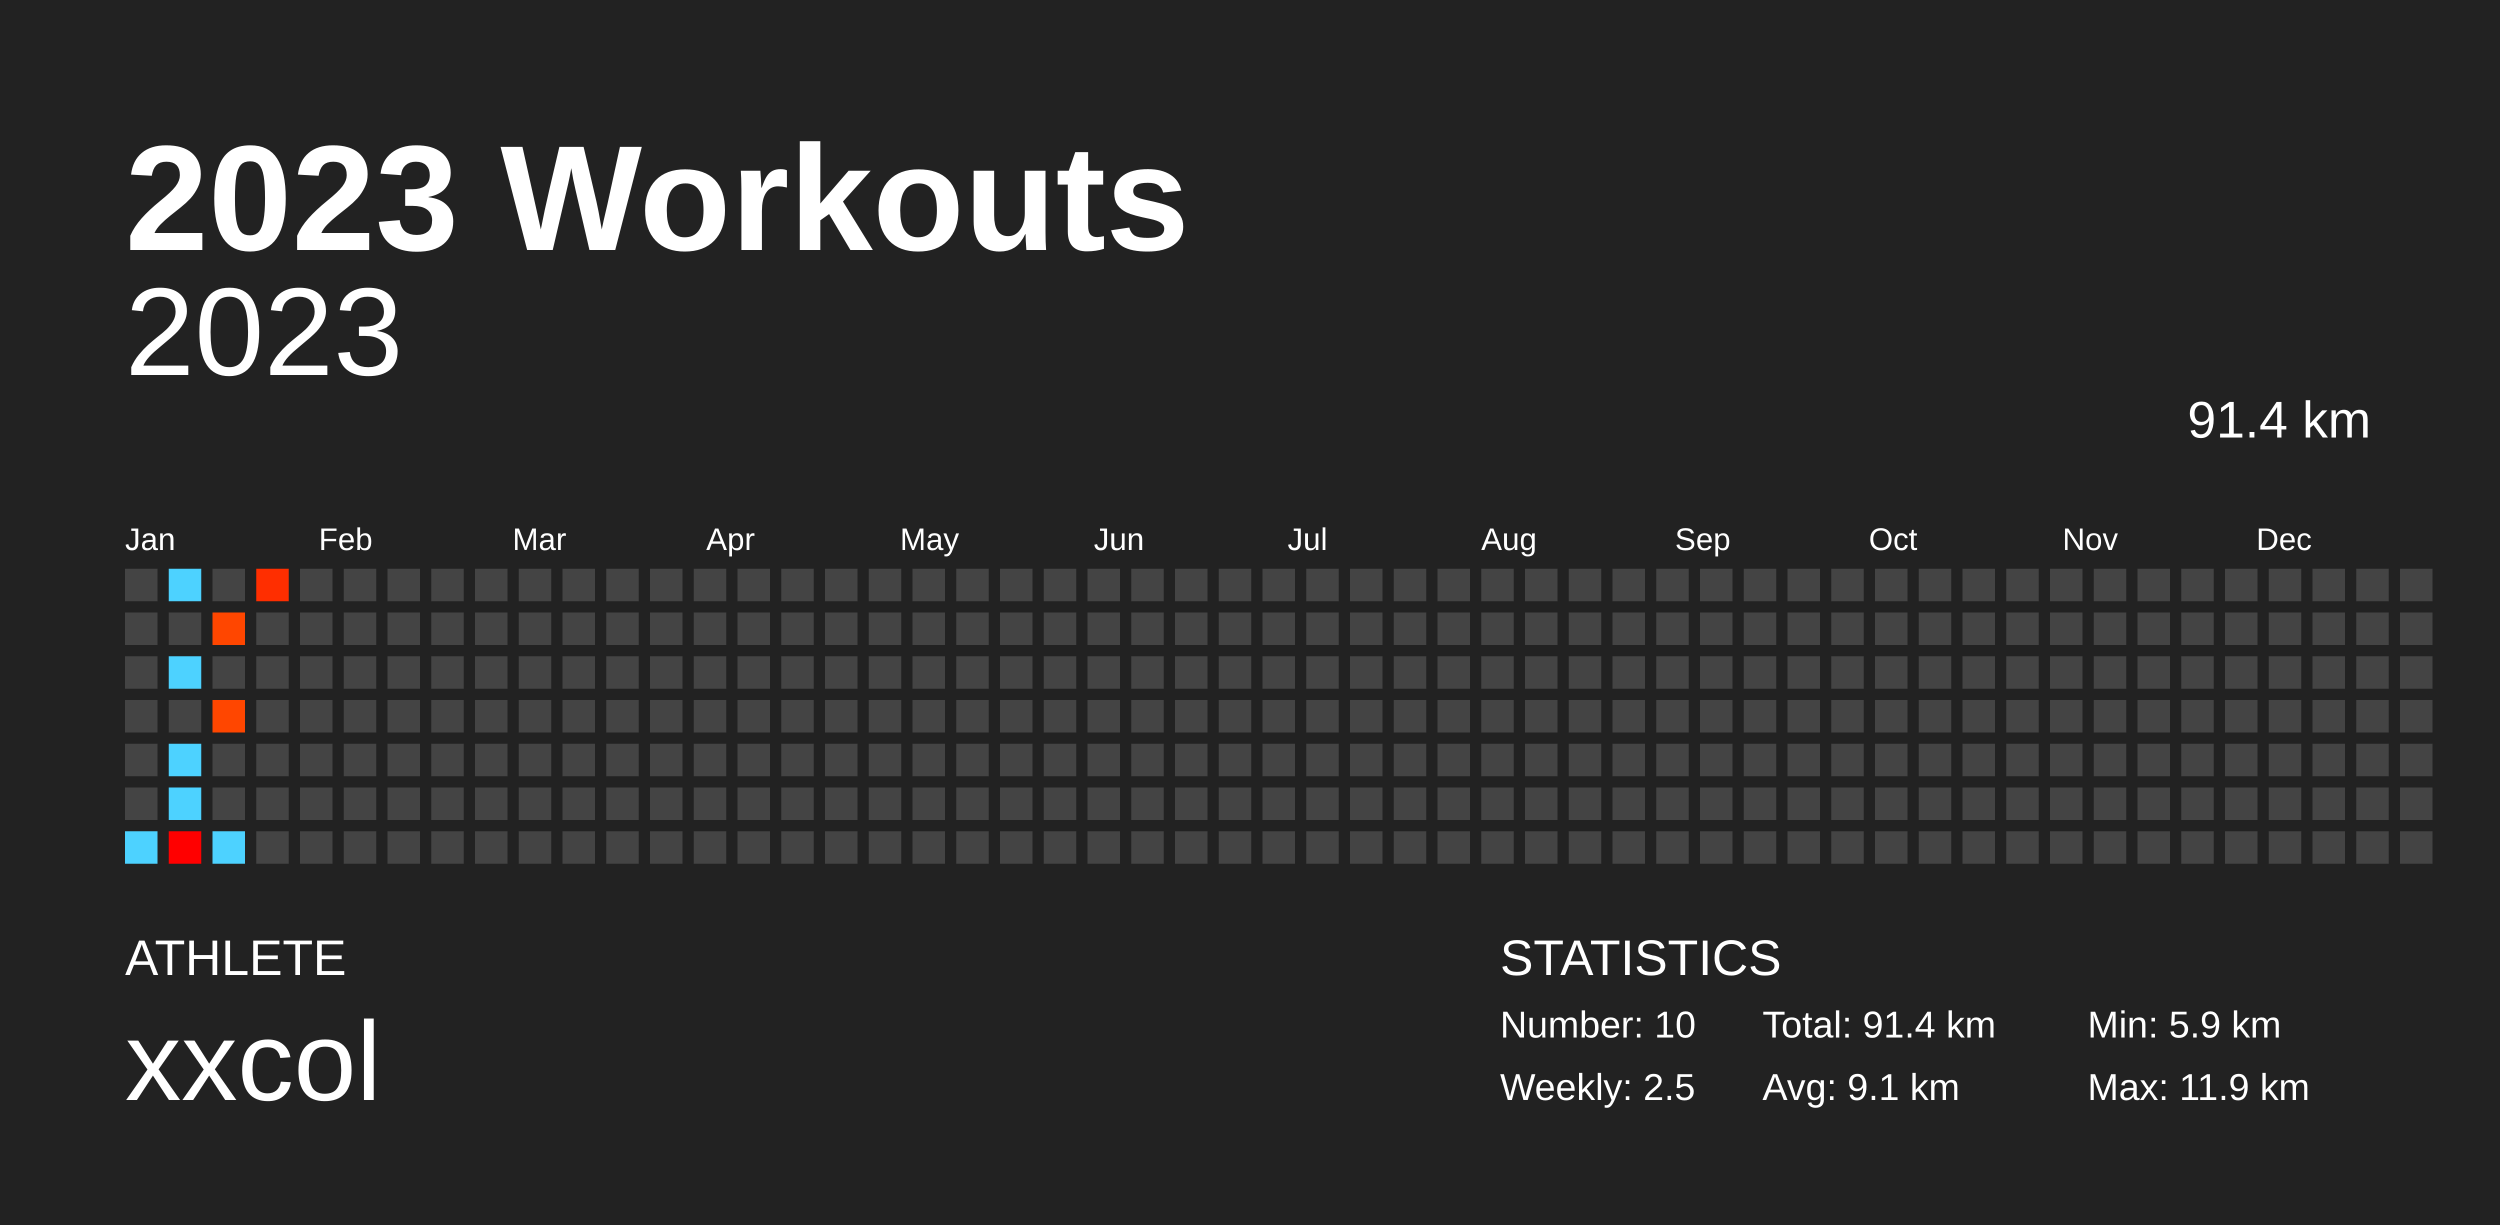
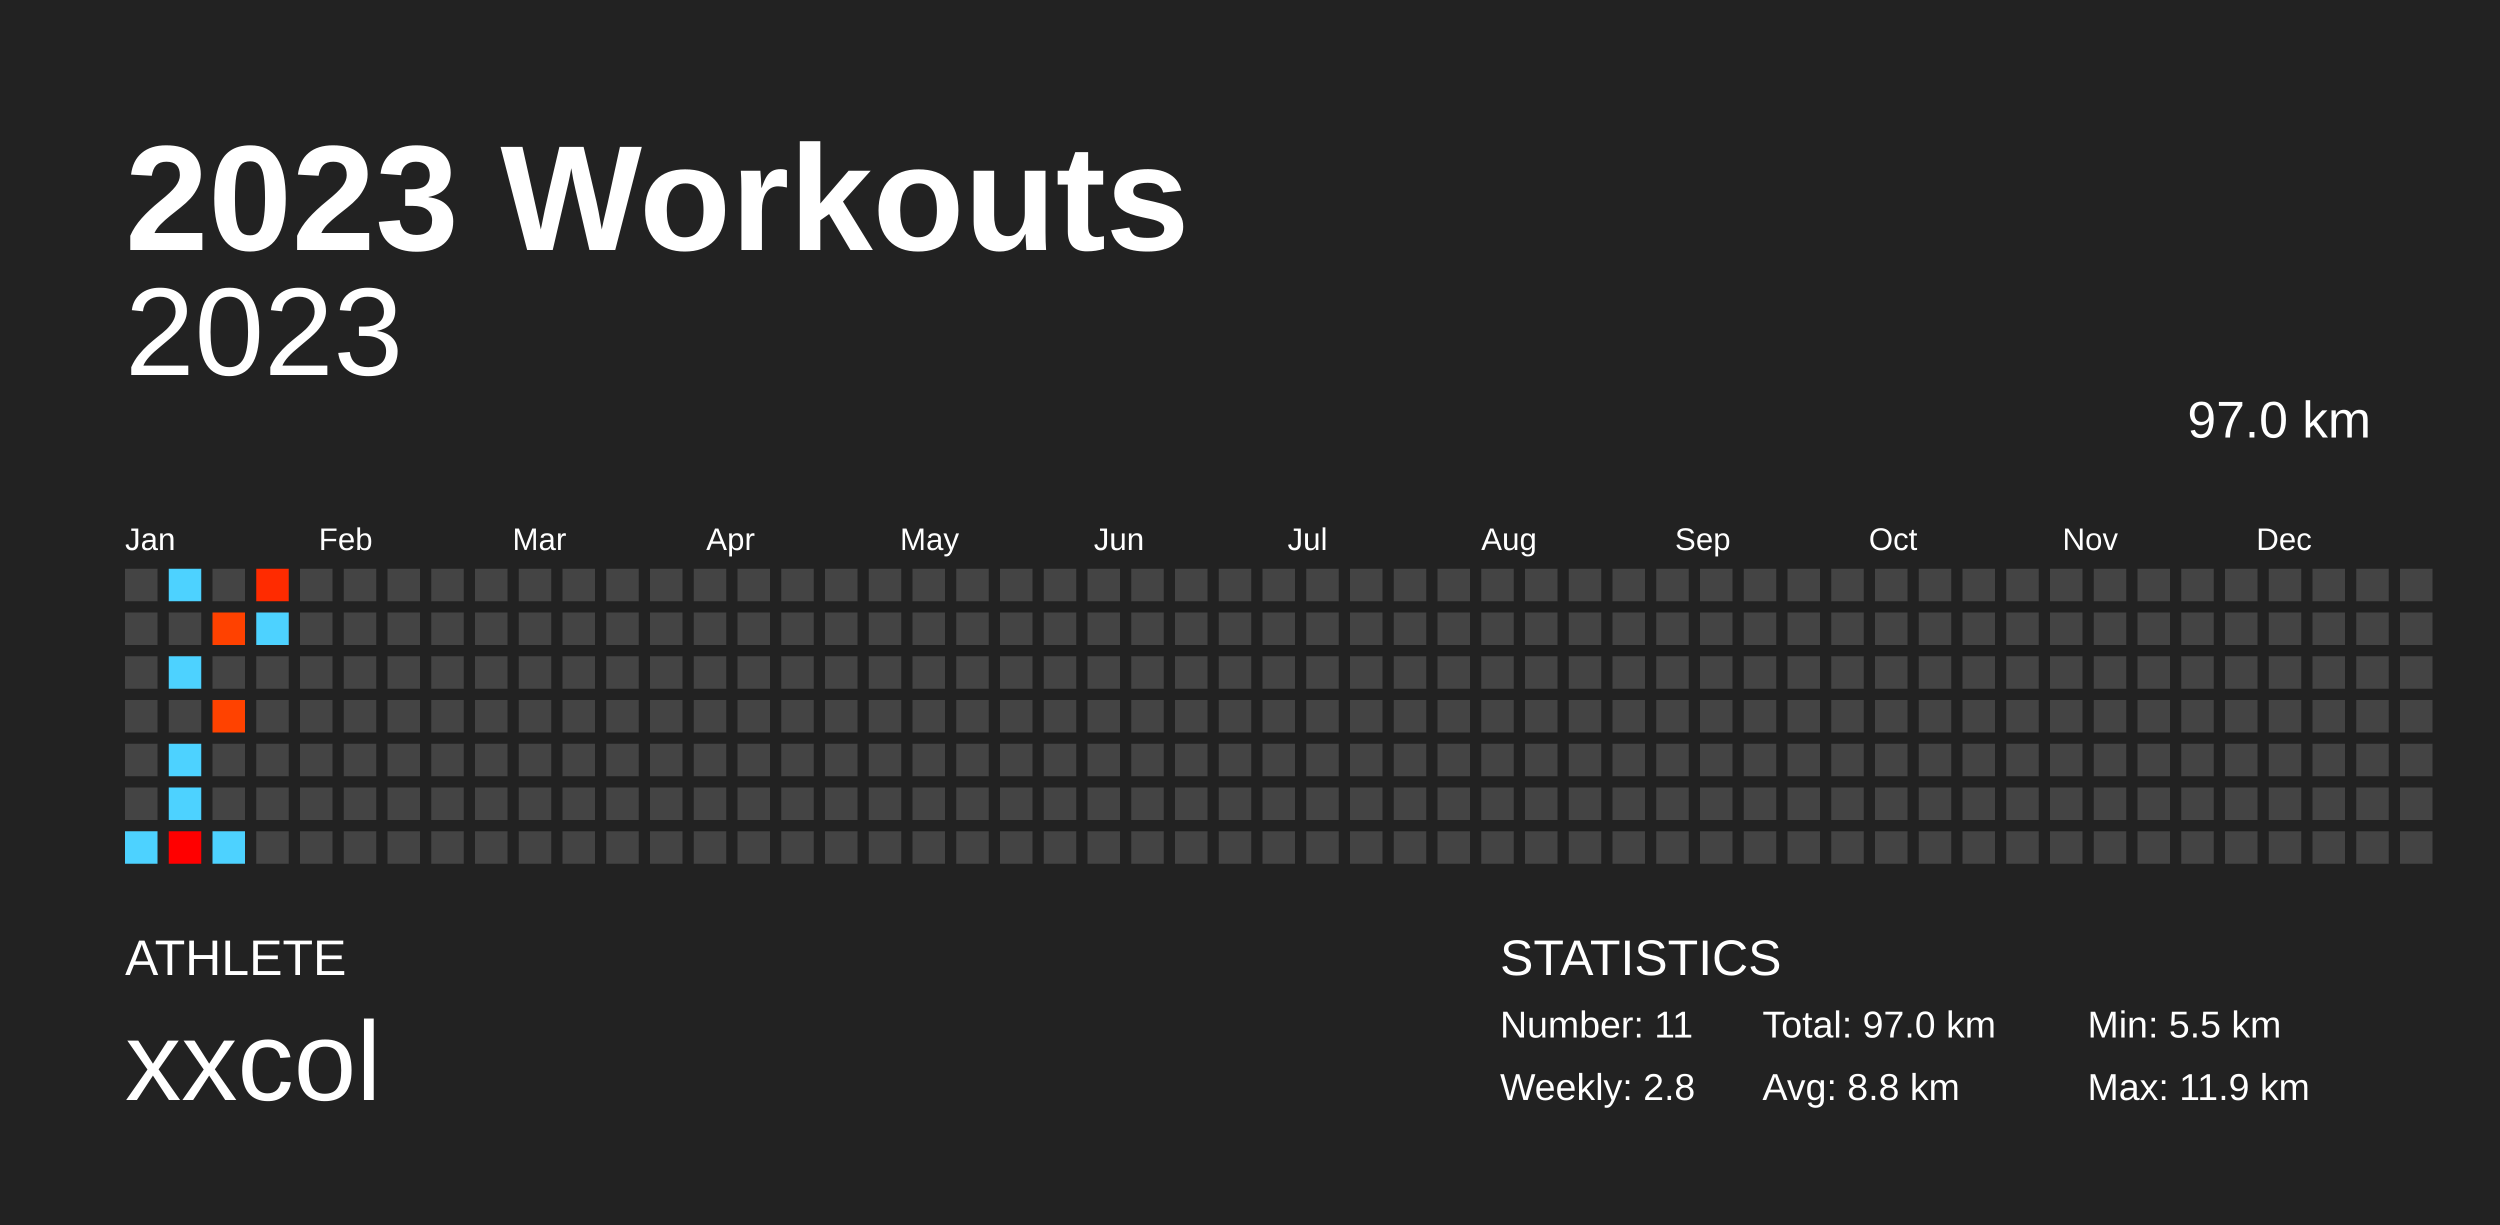
<svg xmlns="http://www.w3.org/2000/svg" baseProfile="full" height="98mm" version="1.1" viewBox="0,0,200,98" width="200mm">
  <defs />
  <rect fill="#222222" height="98" width="200" x="0" y="0" />
  <text fill="#FFFFFF" style="font-size:12px; font-family:Arial; font-weight:bold;" x="10" y="20">2023 Workouts</text>
  <text fill="#FFFFFF" style="font-size:4px; font-family:Arial" x="10" y="78">ATHLETE</text>
  <text fill="#FFFFFF" style="font-size:9px; font-family:Arial" x="10" y="88">xxcol</text>
  <text fill="#FFFFFF" style="font-size:4px; font-family:Arial" x="120" y="78">STATISTICS</text>
-   <text fill="#FFFFFF" style="font-size:3px; font-family:Arial" x="120" y="83">Number: 10</text>
-   <text fill="#FFFFFF" style="font-size:3px; font-family:Arial" x="120" y="88">Weekly: 2.5</text>
-   <text fill="#FFFFFF" style="font-size:3px; font-family:Arial" x="141" y="83">Total: 91.4 km</text>
-   <text fill="#FFFFFF" style="font-size:3px; font-family:Arial" x="141" y="88">Avg: 9.1 km</text>
-   <text fill="#FFFFFF" style="font-size:3px; font-family:Arial" x="167" y="83">Min: 5.9 km</text>
+   <text fill="#FFFFFF" style="font-size:3px; font-family:Arial" x="120" y="83">Number: 11</text>
+   <text fill="#FFFFFF" style="font-size:3px; font-family:Arial" x="120" y="88">Weekly: 2.8</text>
+   <text fill="#FFFFFF" style="font-size:3px; font-family:Arial" x="141" y="83">Total: 97.0 km</text>
+   <text fill="#FFFFFF" style="font-size:3px; font-family:Arial" x="141" y="88">Avg: 8.8 km</text>
+   <text fill="#FFFFFF" style="font-size:3px; font-family:Arial" x="167" y="83">Min: 5.5 km</text>
  <text fill="#FFFFFF" style="font-size:3px; font-family:Arial" x="167" y="88">Max: 11.9 km</text>
  <text alignment-baseline="hanging" fill="#FFFFFF" style="font-size:10.0px; font-family:Arial;" x="10" y="30">2023</text>
-   <text alignment-baseline="hanging" fill="#FFFFFF" style="font-size:4.125px; font-family:Arial;" x="175" y="35">91.4 km</text>
+   <text alignment-baseline="hanging" fill="#FFFFFF" style="font-size:4.125px; font-family:Arial;" x="175" y="35">97.0 km</text>
  <text fill="#FFFFFF" style="font-size:2.5px; font-family:Arial" x="10.0" y="44">Jan</text>
  <text fill="#FFFFFF" style="font-size:2.5px; font-family:Arial" x="25.5" y="44">Feb</text>
  <text fill="#FFFFFF" style="font-size:2.5px; font-family:Arial" x="41.0" y="44">Mar</text>
  <text fill="#FFFFFF" style="font-size:2.5px; font-family:Arial" x="56.5" y="44">Apr</text>
  <text fill="#FFFFFF" style="font-size:2.5px; font-family:Arial" x="72.0" y="44">May</text>
  <text fill="#FFFFFF" style="font-size:2.5px; font-family:Arial" x="87.5" y="44">Jun</text>
  <text fill="#FFFFFF" style="font-size:2.5px; font-family:Arial" x="103.0" y="44">Jul</text>
  <text fill="#FFFFFF" style="font-size:2.5px; font-family:Arial" x="118.5" y="44">Aug</text>
  <text fill="#FFFFFF" style="font-size:2.5px; font-family:Arial" x="134.0" y="44">Sep</text>
  <text fill="#FFFFFF" style="font-size:2.5px; font-family:Arial" x="149.5" y="44">Oct</text>
  <text fill="#FFFFFF" style="font-size:2.5px; font-family:Arial" x="165.0" y="44">Nov</text>
  <text fill="#FFFFFF" style="font-size:2.5px; font-family:Arial" x="180.5" y="44">Dec</text>
  <rect fill="#444444" height="2.6" width="2.6" x="10.0" y="45.5" />
  <rect fill="#444444" height="2.6" width="2.6" x="10.0" y="49.0" />
  <rect fill="#444444" height="2.6" width="2.6" x="10.0" y="52.5" />
  <rect fill="#444444" height="2.6" width="2.6" x="10.0" y="56.0" />
  <rect fill="#444444" height="2.6" width="2.6" x="10.0" y="59.5" />
  <rect fill="#444444" height="2.6" width="2.6" x="10.0" y="63.0" />
  <rect fill="#4dd2ff" height="2.6" width="2.6" x="10.0" y="66.5" />
  <rect fill="#4dd2ff" height="2.6" width="2.6" x="13.5" y="45.5" />
  <rect fill="#444444" height="2.6" width="2.6" x="13.5" y="49.0" />
  <rect fill="#4dd2ff" height="2.6" width="2.6" x="13.5" y="52.5" />
  <rect fill="#444444" height="2.6" width="2.6" x="13.5" y="56.0" />
  <rect fill="#4dd2ff" height="2.6" width="2.6" x="13.5" y="59.5" />
  <rect fill="#4dd2ff" height="2.6" width="2.6" x="13.5" y="63.0" />
  <rect fill="#ff0000" height="2.6" width="2.6" x="13.5" y="66.5" />
  <rect fill="#444444" height="2.6" width="2.6" x="17.0" y="45.5" />
-   <rect fill="#ff4600" height="2.6" width="2.6" x="17.0" y="49.0" />
+   <rect fill="#ff4100" height="2.6" width="2.6" x="17.0" y="49.0" />
  <rect fill="#444444" height="2.6" width="2.6" x="17.0" y="52.5" />
-   <rect fill="#ff4600" height="2.6" width="2.6" x="17.0" y="56.0" />
+   <rect fill="#ff4200" height="2.6" width="2.6" x="17.0" y="56.0" />
  <rect fill="#444444" height="2.6" width="2.6" x="17.0" y="59.5" />
  <rect fill="#444444" height="2.6" width="2.6" x="17.0" y="63.0" />
  <rect fill="#4dd2ff" height="2.6" width="2.6" x="17.0" y="66.5" />
-   <rect fill="#ff2e00" height="2.6" width="2.6" x="20.5" y="45.5" />
-   <rect fill="#444444" height="2.6" width="2.6" x="20.5" y="49.0" />
+   <rect fill="#ff2b00" height="2.6" width="2.6" x="20.5" y="45.5" />
+   <rect fill="#4dd2ff" height="2.6" width="2.6" x="20.5" y="49.0" />
  <rect fill="#444444" height="2.6" width="2.6" x="20.5" y="52.5" />
  <rect fill="#444444" height="2.6" width="2.6" x="20.5" y="56.0" />
  <rect fill="#444444" height="2.6" width="2.6" x="20.5" y="59.5" />
  <rect fill="#444444" height="2.6" width="2.6" x="20.5" y="63.0" />
  <rect fill="#444444" height="2.6" width="2.6" x="20.5" y="66.5" />
  <rect fill="#444444" height="2.6" width="2.6" x="24.0" y="45.5" />
  <rect fill="#444444" height="2.6" width="2.6" x="24.0" y="49.0" />
  <rect fill="#444444" height="2.6" width="2.6" x="24.0" y="52.5" />
  <rect fill="#444444" height="2.6" width="2.6" x="24.0" y="56.0" />
  <rect fill="#444444" height="2.6" width="2.6" x="24.0" y="59.5" />
  <rect fill="#444444" height="2.6" width="2.6" x="24.0" y="63.0" />
  <rect fill="#444444" height="2.6" width="2.6" x="24.0" y="66.5" />
  <rect fill="#444444" height="2.6" width="2.6" x="27.5" y="45.5" />
  <rect fill="#444444" height="2.6" width="2.6" x="27.5" y="49.0" />
  <rect fill="#444444" height="2.6" width="2.6" x="27.5" y="52.5" />
  <rect fill="#444444" height="2.6" width="2.6" x="27.5" y="56.0" />
  <rect fill="#444444" height="2.6" width="2.6" x="27.5" y="59.5" />
  <rect fill="#444444" height="2.6" width="2.6" x="27.5" y="63.0" />
  <rect fill="#444444" height="2.6" width="2.6" x="27.5" y="66.5" />
  <rect fill="#444444" height="2.6" width="2.6" x="31.0" y="45.5" />
  <rect fill="#444444" height="2.6" width="2.6" x="31.0" y="49.0" />
  <rect fill="#444444" height="2.6" width="2.6" x="31.0" y="52.5" />
  <rect fill="#444444" height="2.6" width="2.6" x="31.0" y="56.0" />
  <rect fill="#444444" height="2.6" width="2.6" x="31.0" y="59.5" />
  <rect fill="#444444" height="2.6" width="2.6" x="31.0" y="63.0" />
  <rect fill="#444444" height="2.6" width="2.6" x="31.0" y="66.5" />
  <rect fill="#444444" height="2.6" width="2.6" x="34.5" y="45.5" />
  <rect fill="#444444" height="2.6" width="2.6" x="34.5" y="49.0" />
  <rect fill="#444444" height="2.6" width="2.6" x="34.5" y="52.5" />
  <rect fill="#444444" height="2.6" width="2.6" x="34.5" y="56.0" />
  <rect fill="#444444" height="2.6" width="2.6" x="34.5" y="59.5" />
  <rect fill="#444444" height="2.6" width="2.6" x="34.5" y="63.0" />
  <rect fill="#444444" height="2.6" width="2.6" x="34.5" y="66.5" />
  <rect fill="#444444" height="2.6" width="2.6" x="38.0" y="45.5" />
  <rect fill="#444444" height="2.6" width="2.6" x="38.0" y="49.0" />
  <rect fill="#444444" height="2.6" width="2.6" x="38.0" y="52.5" />
  <rect fill="#444444" height="2.6" width="2.6" x="38.0" y="56.0" />
  <rect fill="#444444" height="2.6" width="2.6" x="38.0" y="59.5" />
  <rect fill="#444444" height="2.6" width="2.6" x="38.0" y="63.0" />
  <rect fill="#444444" height="2.6" width="2.6" x="38.0" y="66.5" />
  <rect fill="#444444" height="2.6" width="2.6" x="41.5" y="45.5" />
  <rect fill="#444444" height="2.6" width="2.6" x="41.5" y="49.0" />
  <rect fill="#444444" height="2.6" width="2.6" x="41.5" y="52.5" />
  <rect fill="#444444" height="2.6" width="2.6" x="41.5" y="56.0" />
  <rect fill="#444444" height="2.6" width="2.6" x="41.5" y="59.5" />
  <rect fill="#444444" height="2.6" width="2.6" x="41.5" y="63.0" />
  <rect fill="#444444" height="2.6" width="2.6" x="41.5" y="66.5" />
  <rect fill="#444444" height="2.6" width="2.6" x="45.0" y="45.5" />
  <rect fill="#444444" height="2.6" width="2.6" x="45.0" y="49.0" />
  <rect fill="#444444" height="2.6" width="2.6" x="45.0" y="52.5" />
  <rect fill="#444444" height="2.6" width="2.6" x="45.0" y="56.0" />
  <rect fill="#444444" height="2.6" width="2.6" x="45.0" y="59.5" />
  <rect fill="#444444" height="2.6" width="2.6" x="45.0" y="63.0" />
  <rect fill="#444444" height="2.6" width="2.6" x="45.0" y="66.5" />
  <rect fill="#444444" height="2.6" width="2.6" x="48.5" y="45.5" />
  <rect fill="#444444" height="2.6" width="2.6" x="48.5" y="49.0" />
  <rect fill="#444444" height="2.6" width="2.6" x="48.5" y="52.5" />
  <rect fill="#444444" height="2.6" width="2.6" x="48.5" y="56.0" />
  <rect fill="#444444" height="2.6" width="2.6" x="48.5" y="59.5" />
  <rect fill="#444444" height="2.6" width="2.6" x="48.5" y="63.0" />
  <rect fill="#444444" height="2.6" width="2.6" x="48.5" y="66.5" />
  <rect fill="#444444" height="2.6" width="2.6" x="52.0" y="45.5" />
  <rect fill="#444444" height="2.6" width="2.6" x="52.0" y="49.0" />
  <rect fill="#444444" height="2.6" width="2.6" x="52.0" y="52.5" />
  <rect fill="#444444" height="2.6" width="2.6" x="52.0" y="56.0" />
  <rect fill="#444444" height="2.6" width="2.6" x="52.0" y="59.5" />
  <rect fill="#444444" height="2.6" width="2.6" x="52.0" y="63.0" />
  <rect fill="#444444" height="2.6" width="2.6" x="52.0" y="66.5" />
  <rect fill="#444444" height="2.6" width="2.6" x="55.5" y="45.5" />
  <rect fill="#444444" height="2.6" width="2.6" x="55.5" y="49.0" />
  <rect fill="#444444" height="2.6" width="2.6" x="55.5" y="52.5" />
  <rect fill="#444444" height="2.6" width="2.6" x="55.5" y="56.0" />
  <rect fill="#444444" height="2.6" width="2.6" x="55.5" y="59.5" />
  <rect fill="#444444" height="2.6" width="2.6" x="55.5" y="63.0" />
  <rect fill="#444444" height="2.6" width="2.6" x="55.5" y="66.5" />
  <rect fill="#444444" height="2.6" width="2.6" x="59.0" y="45.5" />
  <rect fill="#444444" height="2.6" width="2.6" x="59.0" y="49.0" />
  <rect fill="#444444" height="2.6" width="2.6" x="59.0" y="52.5" />
  <rect fill="#444444" height="2.6" width="2.6" x="59.0" y="56.0" />
  <rect fill="#444444" height="2.6" width="2.6" x="59.0" y="59.5" />
  <rect fill="#444444" height="2.6" width="2.6" x="59.0" y="63.0" />
  <rect fill="#444444" height="2.6" width="2.6" x="59.0" y="66.5" />
  <rect fill="#444444" height="2.6" width="2.6" x="62.5" y="45.5" />
  <rect fill="#444444" height="2.6" width="2.6" x="62.5" y="49.0" />
  <rect fill="#444444" height="2.6" width="2.6" x="62.5" y="52.5" />
  <rect fill="#444444" height="2.6" width="2.6" x="62.5" y="56.0" />
  <rect fill="#444444" height="2.6" width="2.6" x="62.5" y="59.5" />
  <rect fill="#444444" height="2.6" width="2.6" x="62.5" y="63.0" />
  <rect fill="#444444" height="2.6" width="2.6" x="62.5" y="66.5" />
  <rect fill="#444444" height="2.6" width="2.6" x="66.0" y="45.5" />
  <rect fill="#444444" height="2.6" width="2.6" x="66.0" y="49.0" />
  <rect fill="#444444" height="2.6" width="2.6" x="66.0" y="52.5" />
  <rect fill="#444444" height="2.6" width="2.6" x="66.0" y="56.0" />
  <rect fill="#444444" height="2.6" width="2.6" x="66.0" y="59.5" />
  <rect fill="#444444" height="2.6" width="2.6" x="66.0" y="63.0" />
  <rect fill="#444444" height="2.6" width="2.6" x="66.0" y="66.5" />
  <rect fill="#444444" height="2.6" width="2.6" x="69.5" y="45.5" />
  <rect fill="#444444" height="2.6" width="2.6" x="69.5" y="49.0" />
  <rect fill="#444444" height="2.6" width="2.6" x="69.5" y="52.5" />
  <rect fill="#444444" height="2.6" width="2.6" x="69.5" y="56.0" />
  <rect fill="#444444" height="2.6" width="2.6" x="69.5" y="59.5" />
  <rect fill="#444444" height="2.6" width="2.6" x="69.5" y="63.0" />
  <rect fill="#444444" height="2.6" width="2.6" x="69.5" y="66.5" />
  <rect fill="#444444" height="2.6" width="2.6" x="73.0" y="45.5" />
  <rect fill="#444444" height="2.6" width="2.6" x="73.0" y="49.0" />
  <rect fill="#444444" height="2.6" width="2.6" x="73.0" y="52.5" />
  <rect fill="#444444" height="2.6" width="2.6" x="73.0" y="56.0" />
  <rect fill="#444444" height="2.6" width="2.6" x="73.0" y="59.5" />
  <rect fill="#444444" height="2.6" width="2.6" x="73.0" y="63.0" />
  <rect fill="#444444" height="2.6" width="2.6" x="73.0" y="66.5" />
  <rect fill="#444444" height="2.6" width="2.6" x="76.5" y="45.5" />
  <rect fill="#444444" height="2.6" width="2.6" x="76.5" y="49.0" />
  <rect fill="#444444" height="2.6" width="2.6" x="76.5" y="52.5" />
  <rect fill="#444444" height="2.6" width="2.6" x="76.5" y="56.0" />
  <rect fill="#444444" height="2.6" width="2.6" x="76.5" y="59.5" />
  <rect fill="#444444" height="2.6" width="2.6" x="76.5" y="63.0" />
  <rect fill="#444444" height="2.6" width="2.6" x="76.5" y="66.5" />
  <rect fill="#444444" height="2.6" width="2.6" x="80.0" y="45.5" />
  <rect fill="#444444" height="2.6" width="2.6" x="80.0" y="49.0" />
  <rect fill="#444444" height="2.6" width="2.6" x="80.0" y="52.5" />
  <rect fill="#444444" height="2.6" width="2.6" x="80.0" y="56.0" />
  <rect fill="#444444" height="2.6" width="2.6" x="80.0" y="59.5" />
  <rect fill="#444444" height="2.6" width="2.6" x="80.0" y="63.0" />
  <rect fill="#444444" height="2.6" width="2.6" x="80.0" y="66.5" />
  <rect fill="#444444" height="2.6" width="2.6" x="83.5" y="45.5" />
  <rect fill="#444444" height="2.6" width="2.6" x="83.5" y="49.0" />
  <rect fill="#444444" height="2.6" width="2.6" x="83.5" y="52.5" />
  <rect fill="#444444" height="2.6" width="2.6" x="83.5" y="56.0" />
  <rect fill="#444444" height="2.6" width="2.6" x="83.5" y="59.5" />
  <rect fill="#444444" height="2.6" width="2.6" x="83.5" y="63.0" />
  <rect fill="#444444" height="2.6" width="2.6" x="83.5" y="66.5" />
  <rect fill="#444444" height="2.6" width="2.6" x="87.0" y="45.5" />
  <rect fill="#444444" height="2.6" width="2.6" x="87.0" y="49.0" />
  <rect fill="#444444" height="2.6" width="2.6" x="87.0" y="52.5" />
  <rect fill="#444444" height="2.6" width="2.6" x="87.0" y="56.0" />
  <rect fill="#444444" height="2.6" width="2.6" x="87.0" y="59.5" />
  <rect fill="#444444" height="2.6" width="2.6" x="87.0" y="63.0" />
  <rect fill="#444444" height="2.6" width="2.6" x="87.0" y="66.5" />
  <rect fill="#444444" height="2.6" width="2.6" x="90.5" y="45.5" />
  <rect fill="#444444" height="2.6" width="2.6" x="90.5" y="49.0" />
  <rect fill="#444444" height="2.6" width="2.6" x="90.5" y="52.5" />
  <rect fill="#444444" height="2.6" width="2.6" x="90.5" y="56.0" />
  <rect fill="#444444" height="2.6" width="2.6" x="90.5" y="59.5" />
  <rect fill="#444444" height="2.6" width="2.6" x="90.5" y="63.0" />
  <rect fill="#444444" height="2.6" width="2.6" x="90.5" y="66.5" />
  <rect fill="#444444" height="2.6" width="2.6" x="94.0" y="45.5" />
  <rect fill="#444444" height="2.6" width="2.6" x="94.0" y="49.0" />
  <rect fill="#444444" height="2.6" width="2.6" x="94.0" y="52.5" />
  <rect fill="#444444" height="2.6" width="2.6" x="94.0" y="56.0" />
  <rect fill="#444444" height="2.6" width="2.6" x="94.0" y="59.5" />
  <rect fill="#444444" height="2.6" width="2.6" x="94.0" y="63.0" />
  <rect fill="#444444" height="2.6" width="2.6" x="94.0" y="66.5" />
  <rect fill="#444444" height="2.6" width="2.6" x="97.5" y="45.5" />
  <rect fill="#444444" height="2.6" width="2.6" x="97.5" y="49.0" />
  <rect fill="#444444" height="2.6" width="2.6" x="97.5" y="52.5" />
  <rect fill="#444444" height="2.6" width="2.6" x="97.5" y="56.0" />
  <rect fill="#444444" height="2.6" width="2.6" x="97.5" y="59.5" />
  <rect fill="#444444" height="2.6" width="2.6" x="97.5" y="63.0" />
  <rect fill="#444444" height="2.6" width="2.6" x="97.5" y="66.5" />
  <rect fill="#444444" height="2.6" width="2.6" x="101.0" y="45.5" />
  <rect fill="#444444" height="2.6" width="2.6" x="101.0" y="49.0" />
  <rect fill="#444444" height="2.6" width="2.6" x="101.0" y="52.5" />
  <rect fill="#444444" height="2.6" width="2.6" x="101.0" y="56.0" />
  <rect fill="#444444" height="2.6" width="2.6" x="101.0" y="59.5" />
  <rect fill="#444444" height="2.6" width="2.6" x="101.0" y="63.0" />
  <rect fill="#444444" height="2.6" width="2.6" x="101.0" y="66.5" />
  <rect fill="#444444" height="2.6" width="2.6" x="104.5" y="45.5" />
  <rect fill="#444444" height="2.6" width="2.6" x="104.5" y="49.0" />
  <rect fill="#444444" height="2.6" width="2.6" x="104.5" y="52.5" />
  <rect fill="#444444" height="2.6" width="2.6" x="104.5" y="56.0" />
  <rect fill="#444444" height="2.6" width="2.6" x="104.5" y="59.5" />
  <rect fill="#444444" height="2.6" width="2.6" x="104.5" y="63.0" />
  <rect fill="#444444" height="2.6" width="2.6" x="104.5" y="66.5" />
  <rect fill="#444444" height="2.6" width="2.6" x="108.0" y="45.5" />
  <rect fill="#444444" height="2.6" width="2.6" x="108.0" y="49.0" />
  <rect fill="#444444" height="2.6" width="2.6" x="108.0" y="52.5" />
  <rect fill="#444444" height="2.6" width="2.6" x="108.0" y="56.0" />
  <rect fill="#444444" height="2.6" width="2.6" x="108.0" y="59.5" />
  <rect fill="#444444" height="2.6" width="2.6" x="108.0" y="63.0" />
  <rect fill="#444444" height="2.6" width="2.6" x="108.0" y="66.5" />
  <rect fill="#444444" height="2.6" width="2.6" x="111.5" y="45.5" />
  <rect fill="#444444" height="2.6" width="2.6" x="111.5" y="49.0" />
  <rect fill="#444444" height="2.6" width="2.6" x="111.5" y="52.5" />
  <rect fill="#444444" height="2.6" width="2.6" x="111.5" y="56.0" />
  <rect fill="#444444" height="2.6" width="2.6" x="111.5" y="59.5" />
  <rect fill="#444444" height="2.6" width="2.6" x="111.5" y="63.0" />
  <rect fill="#444444" height="2.6" width="2.6" x="111.5" y="66.5" />
  <rect fill="#444444" height="2.6" width="2.6" x="115.0" y="45.5" />
  <rect fill="#444444" height="2.6" width="2.6" x="115.0" y="49.0" />
  <rect fill="#444444" height="2.6" width="2.6" x="115.0" y="52.5" />
  <rect fill="#444444" height="2.6" width="2.6" x="115.0" y="56.0" />
  <rect fill="#444444" height="2.6" width="2.6" x="115.0" y="59.5" />
  <rect fill="#444444" height="2.6" width="2.6" x="115.0" y="63.0" />
  <rect fill="#444444" height="2.6" width="2.6" x="115.0" y="66.5" />
  <rect fill="#444444" height="2.6" width="2.6" x="118.5" y="45.5" />
  <rect fill="#444444" height="2.6" width="2.6" x="118.5" y="49.0" />
  <rect fill="#444444" height="2.6" width="2.6" x="118.5" y="52.5" />
  <rect fill="#444444" height="2.6" width="2.6" x="118.5" y="56.0" />
  <rect fill="#444444" height="2.6" width="2.6" x="118.5" y="59.5" />
  <rect fill="#444444" height="2.6" width="2.6" x="118.5" y="63.0" />
  <rect fill="#444444" height="2.6" width="2.6" x="118.5" y="66.5" />
  <rect fill="#444444" height="2.6" width="2.6" x="122.0" y="45.5" />
  <rect fill="#444444" height="2.6" width="2.6" x="122.0" y="49.0" />
  <rect fill="#444444" height="2.6" width="2.6" x="122.0" y="52.5" />
  <rect fill="#444444" height="2.6" width="2.6" x="122.0" y="56.0" />
  <rect fill="#444444" height="2.6" width="2.6" x="122.0" y="59.5" />
  <rect fill="#444444" height="2.6" width="2.6" x="122.0" y="63.0" />
  <rect fill="#444444" height="2.6" width="2.6" x="122.0" y="66.5" />
  <rect fill="#444444" height="2.6" width="2.6" x="125.5" y="45.5" />
  <rect fill="#444444" height="2.6" width="2.6" x="125.5" y="49.0" />
  <rect fill="#444444" height="2.6" width="2.6" x="125.5" y="52.5" />
  <rect fill="#444444" height="2.6" width="2.6" x="125.5" y="56.0" />
  <rect fill="#444444" height="2.6" width="2.6" x="125.5" y="59.5" />
  <rect fill="#444444" height="2.6" width="2.6" x="125.5" y="63.0" />
  <rect fill="#444444" height="2.6" width="2.6" x="125.5" y="66.5" />
  <rect fill="#444444" height="2.6" width="2.6" x="129.0" y="45.5" />
  <rect fill="#444444" height="2.6" width="2.6" x="129.0" y="49.0" />
  <rect fill="#444444" height="2.6" width="2.6" x="129.0" y="52.5" />
  <rect fill="#444444" height="2.6" width="2.6" x="129.0" y="56.0" />
  <rect fill="#444444" height="2.6" width="2.6" x="129.0" y="59.5" />
  <rect fill="#444444" height="2.6" width="2.6" x="129.0" y="63.0" />
  <rect fill="#444444" height="2.6" width="2.6" x="129.0" y="66.5" />
  <rect fill="#444444" height="2.6" width="2.6" x="132.5" y="45.5" />
  <rect fill="#444444" height="2.6" width="2.6" x="132.5" y="49.0" />
  <rect fill="#444444" height="2.6" width="2.6" x="132.5" y="52.5" />
  <rect fill="#444444" height="2.6" width="2.6" x="132.5" y="56.0" />
  <rect fill="#444444" height="2.6" width="2.6" x="132.5" y="59.5" />
  <rect fill="#444444" height="2.6" width="2.6" x="132.5" y="63.0" />
  <rect fill="#444444" height="2.6" width="2.6" x="132.5" y="66.5" />
  <rect fill="#444444" height="2.6" width="2.6" x="136.0" y="45.5" />
  <rect fill="#444444" height="2.6" width="2.6" x="136.0" y="49.0" />
  <rect fill="#444444" height="2.6" width="2.6" x="136.0" y="52.5" />
  <rect fill="#444444" height="2.6" width="2.6" x="136.0" y="56.0" />
  <rect fill="#444444" height="2.6" width="2.6" x="136.0" y="59.5" />
  <rect fill="#444444" height="2.6" width="2.6" x="136.0" y="63.0" />
  <rect fill="#444444" height="2.6" width="2.6" x="136.0" y="66.5" />
  <rect fill="#444444" height="2.6" width="2.6" x="139.5" y="45.5" />
  <rect fill="#444444" height="2.6" width="2.6" x="139.5" y="49.0" />
  <rect fill="#444444" height="2.6" width="2.6" x="139.5" y="52.5" />
  <rect fill="#444444" height="2.6" width="2.6" x="139.5" y="56.0" />
  <rect fill="#444444" height="2.6" width="2.6" x="139.5" y="59.5" />
  <rect fill="#444444" height="2.6" width="2.6" x="139.5" y="63.0" />
  <rect fill="#444444" height="2.6" width="2.6" x="139.5" y="66.5" />
  <rect fill="#444444" height="2.6" width="2.6" x="143.0" y="45.5" />
  <rect fill="#444444" height="2.6" width="2.6" x="143.0" y="49.0" />
  <rect fill="#444444" height="2.6" width="2.6" x="143.0" y="52.5" />
  <rect fill="#444444" height="2.6" width="2.6" x="143.0" y="56.0" />
  <rect fill="#444444" height="2.6" width="2.6" x="143.0" y="59.5" />
  <rect fill="#444444" height="2.6" width="2.6" x="143.0" y="63.0" />
  <rect fill="#444444" height="2.6" width="2.6" x="143.0" y="66.5" />
  <rect fill="#444444" height="2.6" width="2.6" x="146.5" y="45.5" />
  <rect fill="#444444" height="2.6" width="2.6" x="146.5" y="49.0" />
  <rect fill="#444444" height="2.6" width="2.6" x="146.5" y="52.5" />
  <rect fill="#444444" height="2.6" width="2.6" x="146.5" y="56.0" />
  <rect fill="#444444" height="2.6" width="2.6" x="146.5" y="59.5" />
  <rect fill="#444444" height="2.6" width="2.6" x="146.5" y="63.0" />
  <rect fill="#444444" height="2.6" width="2.6" x="146.5" y="66.5" />
  <rect fill="#444444" height="2.6" width="2.6" x="150.0" y="45.5" />
  <rect fill="#444444" height="2.6" width="2.6" x="150.0" y="49.0" />
  <rect fill="#444444" height="2.6" width="2.6" x="150.0" y="52.5" />
  <rect fill="#444444" height="2.6" width="2.6" x="150.0" y="56.0" />
  <rect fill="#444444" height="2.6" width="2.6" x="150.0" y="59.5" />
  <rect fill="#444444" height="2.6" width="2.6" x="150.0" y="63.0" />
  <rect fill="#444444" height="2.6" width="2.6" x="150.0" y="66.5" />
  <rect fill="#444444" height="2.6" width="2.6" x="153.5" y="45.5" />
  <rect fill="#444444" height="2.6" width="2.6" x="153.5" y="49.0" />
  <rect fill="#444444" height="2.6" width="2.6" x="153.5" y="52.5" />
  <rect fill="#444444" height="2.6" width="2.6" x="153.5" y="56.0" />
  <rect fill="#444444" height="2.6" width="2.6" x="153.5" y="59.5" />
  <rect fill="#444444" height="2.6" width="2.6" x="153.5" y="63.0" />
  <rect fill="#444444" height="2.6" width="2.6" x="153.5" y="66.5" />
  <rect fill="#444444" height="2.6" width="2.6" x="157.0" y="45.5" />
  <rect fill="#444444" height="2.6" width="2.6" x="157.0" y="49.0" />
  <rect fill="#444444" height="2.6" width="2.6" x="157.0" y="52.5" />
  <rect fill="#444444" height="2.6" width="2.6" x="157.0" y="56.0" />
  <rect fill="#444444" height="2.6" width="2.6" x="157.0" y="59.5" />
  <rect fill="#444444" height="2.6" width="2.6" x="157.0" y="63.0" />
  <rect fill="#444444" height="2.6" width="2.6" x="157.0" y="66.5" />
  <rect fill="#444444" height="2.6" width="2.6" x="160.5" y="45.5" />
  <rect fill="#444444" height="2.6" width="2.6" x="160.5" y="49.0" />
  <rect fill="#444444" height="2.6" width="2.6" x="160.5" y="52.5" />
  <rect fill="#444444" height="2.6" width="2.6" x="160.5" y="56.0" />
  <rect fill="#444444" height="2.6" width="2.6" x="160.5" y="59.5" />
  <rect fill="#444444" height="2.6" width="2.6" x="160.5" y="63.0" />
  <rect fill="#444444" height="2.6" width="2.6" x="160.5" y="66.5" />
  <rect fill="#444444" height="2.6" width="2.6" x="164.0" y="45.5" />
  <rect fill="#444444" height="2.6" width="2.6" x="164.0" y="49.0" />
  <rect fill="#444444" height="2.6" width="2.6" x="164.0" y="52.5" />
  <rect fill="#444444" height="2.6" width="2.6" x="164.0" y="56.0" />
  <rect fill="#444444" height="2.6" width="2.6" x="164.0" y="59.5" />
  <rect fill="#444444" height="2.6" width="2.6" x="164.0" y="63.0" />
  <rect fill="#444444" height="2.6" width="2.6" x="164.0" y="66.5" />
  <rect fill="#444444" height="2.6" width="2.6" x="167.5" y="45.5" />
  <rect fill="#444444" height="2.6" width="2.6" x="167.5" y="49.0" />
  <rect fill="#444444" height="2.6" width="2.6" x="167.5" y="52.5" />
  <rect fill="#444444" height="2.6" width="2.6" x="167.5" y="56.0" />
  <rect fill="#444444" height="2.6" width="2.6" x="167.5" y="59.5" />
  <rect fill="#444444" height="2.6" width="2.6" x="167.5" y="63.0" />
  <rect fill="#444444" height="2.6" width="2.6" x="167.5" y="66.5" />
  <rect fill="#444444" height="2.6" width="2.6" x="171.0" y="45.5" />
  <rect fill="#444444" height="2.6" width="2.6" x="171.0" y="49.0" />
  <rect fill="#444444" height="2.6" width="2.6" x="171.0" y="52.5" />
  <rect fill="#444444" height="2.6" width="2.6" x="171.0" y="56.0" />
  <rect fill="#444444" height="2.6" width="2.6" x="171.0" y="59.5" />
  <rect fill="#444444" height="2.6" width="2.6" x="171.0" y="63.0" />
  <rect fill="#444444" height="2.6" width="2.6" x="171.0" y="66.5" />
  <rect fill="#444444" height="2.6" width="2.6" x="174.5" y="45.5" />
  <rect fill="#444444" height="2.6" width="2.6" x="174.5" y="49.0" />
  <rect fill="#444444" height="2.6" width="2.6" x="174.5" y="52.5" />
  <rect fill="#444444" height="2.6" width="2.6" x="174.5" y="56.0" />
  <rect fill="#444444" height="2.6" width="2.6" x="174.5" y="59.5" />
  <rect fill="#444444" height="2.6" width="2.6" x="174.5" y="63.0" />
  <rect fill="#444444" height="2.6" width="2.6" x="174.5" y="66.5" />
  <rect fill="#444444" height="2.6" width="2.6" x="178.0" y="45.5" />
  <rect fill="#444444" height="2.6" width="2.6" x="178.0" y="49.0" />
  <rect fill="#444444" height="2.6" width="2.6" x="178.0" y="52.5" />
  <rect fill="#444444" height="2.6" width="2.6" x="178.0" y="56.0" />
  <rect fill="#444444" height="2.6" width="2.6" x="178.0" y="59.5" />
  <rect fill="#444444" height="2.6" width="2.6" x="178.0" y="63.0" />
  <rect fill="#444444" height="2.6" width="2.6" x="178.0" y="66.5" />
  <rect fill="#444444" height="2.6" width="2.6" x="181.5" y="45.5" />
  <rect fill="#444444" height="2.6" width="2.6" x="181.5" y="49.0" />
  <rect fill="#444444" height="2.6" width="2.6" x="181.5" y="52.5" />
  <rect fill="#444444" height="2.6" width="2.6" x="181.5" y="56.0" />
  <rect fill="#444444" height="2.6" width="2.6" x="181.5" y="59.5" />
  <rect fill="#444444" height="2.6" width="2.6" x="181.5" y="63.0" />
  <rect fill="#444444" height="2.6" width="2.6" x="181.5" y="66.5" />
  <rect fill="#444444" height="2.6" width="2.6" x="185.0" y="45.5" />
  <rect fill="#444444" height="2.6" width="2.6" x="185.0" y="49.0" />
  <rect fill="#444444" height="2.6" width="2.6" x="185.0" y="52.5" />
  <rect fill="#444444" height="2.6" width="2.6" x="185.0" y="56.0" />
  <rect fill="#444444" height="2.6" width="2.6" x="185.0" y="59.5" />
  <rect fill="#444444" height="2.6" width="2.6" x="185.0" y="63.0" />
  <rect fill="#444444" height="2.6" width="2.6" x="185.0" y="66.5" />
  <rect fill="#444444" height="2.6" width="2.6" x="188.5" y="45.5" />
  <rect fill="#444444" height="2.6" width="2.6" x="188.5" y="49.0" />
  <rect fill="#444444" height="2.6" width="2.6" x="188.5" y="52.5" />
  <rect fill="#444444" height="2.6" width="2.6" x="188.5" y="56.0" />
  <rect fill="#444444" height="2.6" width="2.6" x="188.5" y="59.5" />
  <rect fill="#444444" height="2.6" width="2.6" x="188.5" y="63.0" />
  <rect fill="#444444" height="2.6" width="2.6" x="188.5" y="66.5" />
  <rect fill="#444444" height="2.6" width="2.6" x="192.0" y="45.5" />
  <rect fill="#444444" height="2.6" width="2.6" x="192.0" y="49.0" />
  <rect fill="#444444" height="2.6" width="2.6" x="192.0" y="52.5" />
  <rect fill="#444444" height="2.6" width="2.6" x="192.0" y="56.0" />
  <rect fill="#444444" height="2.6" width="2.6" x="192.0" y="59.5" />
  <rect fill="#444444" height="2.6" width="2.6" x="192.0" y="63.0" />
  <rect fill="#444444" height="2.6" width="2.6" x="192.0" y="66.5" />
</svg>
